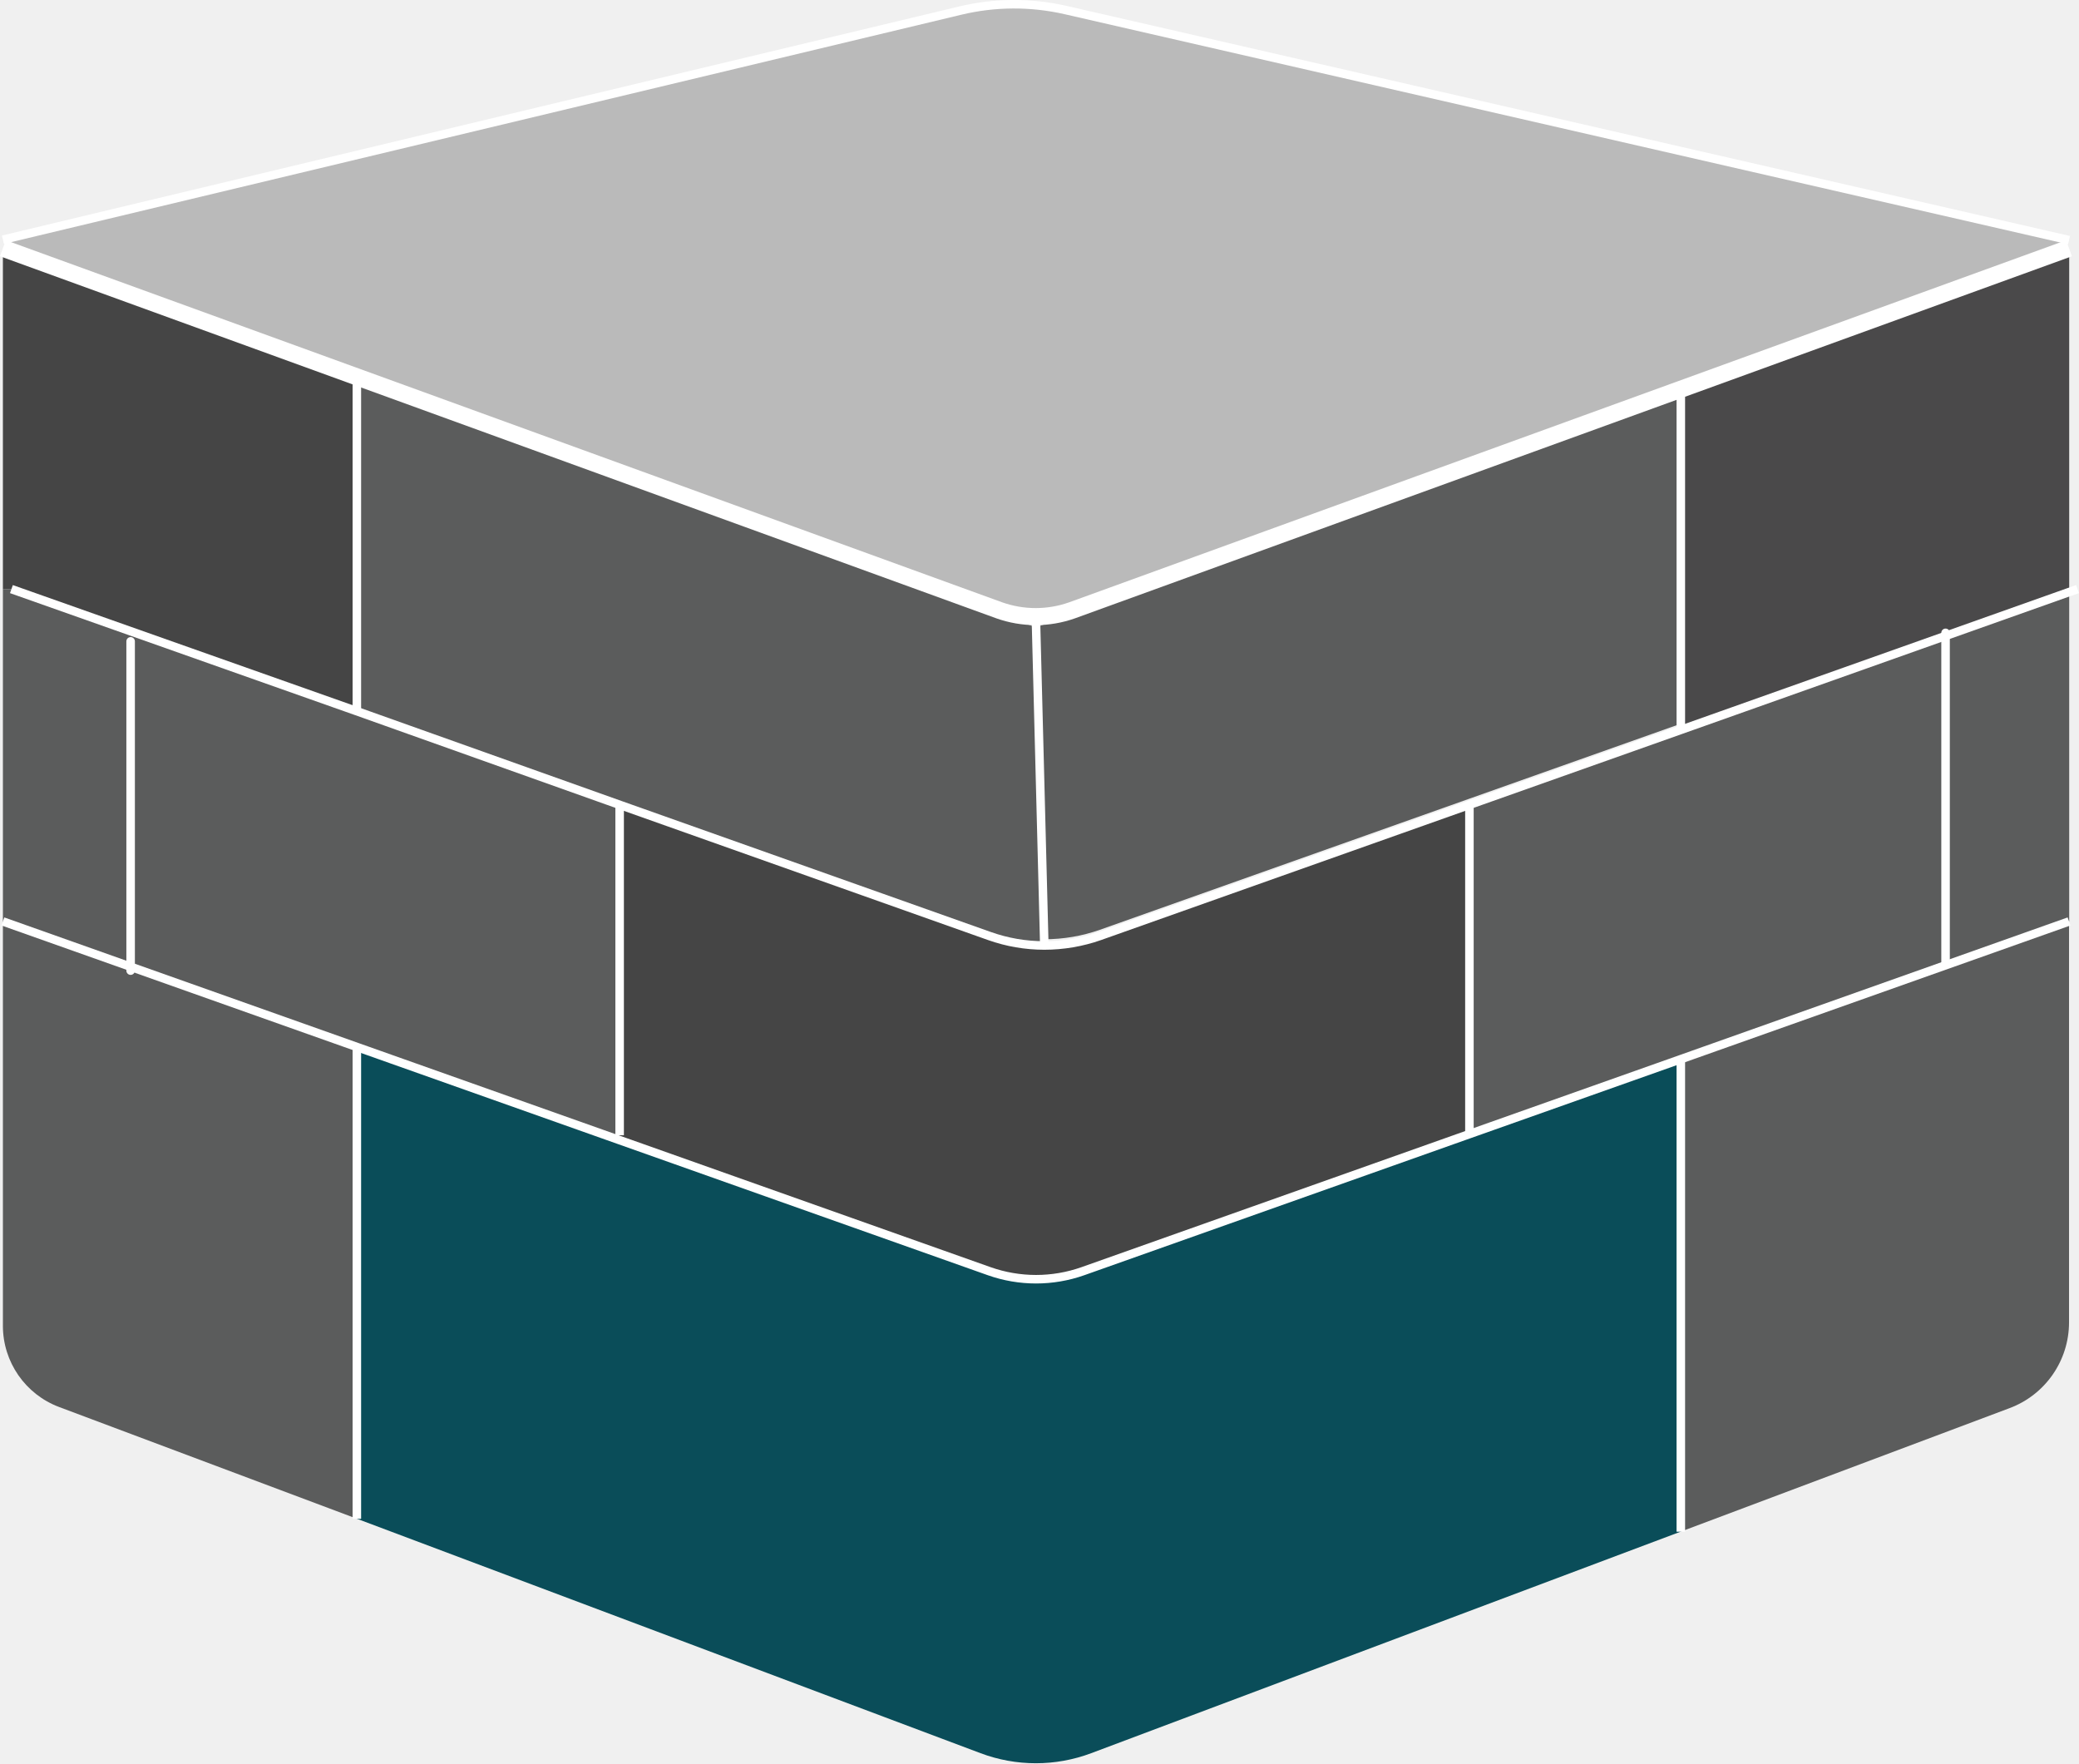
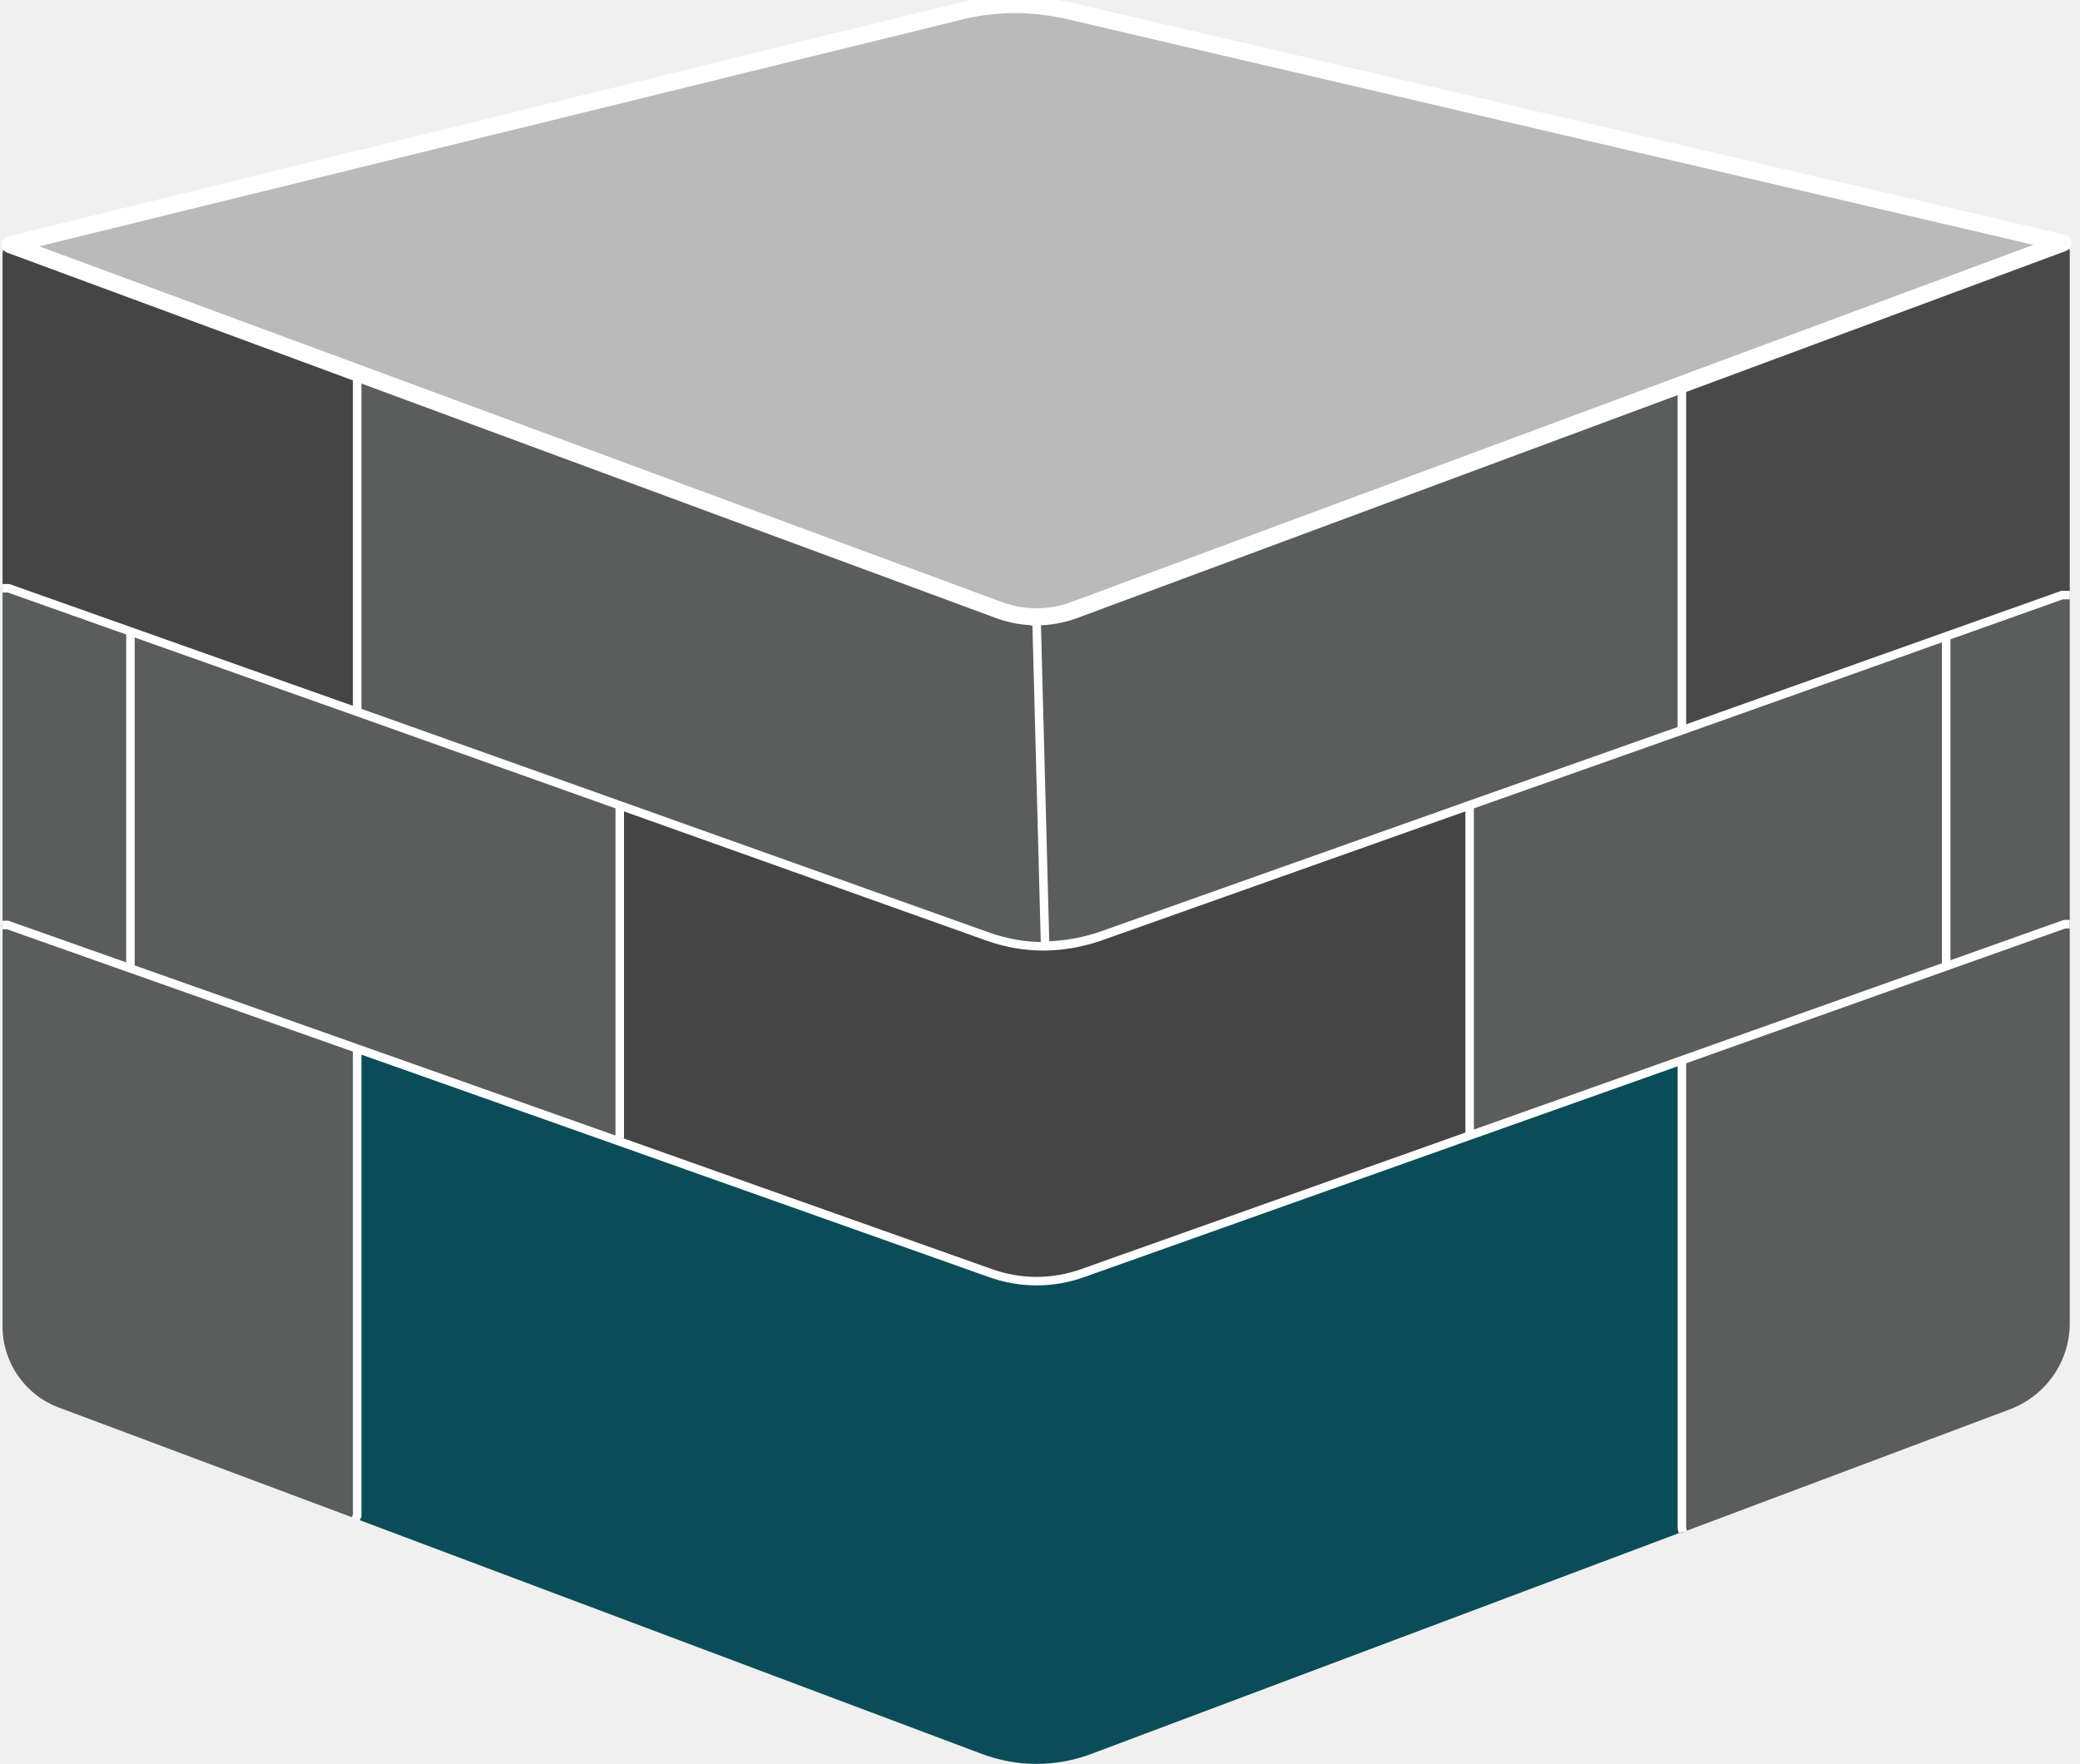
- <svg xmlns="http://www.w3.org/2000/svg" id="Layer_1" data-name="Layer 1" viewBox="0 0 243.99 206.92">
-   <defs>
-     <style>.cls-1{fill:#5b5c5c;}.cls-2{fill:#4a494a;}.cls-3{fill:#0a4d59;}.cls-4{fill:#bababa;}.cls-5{fill:#454545;}.cls-6,.cls-7,.cls-8{fill:none;stroke:#fff;}.cls-6,.cls-7{stroke-miterlimit:10;}.cls-7{stroke-width:2px;}.cls-8{stroke-linecap:round;stroke-linejoin:round;}</style>
-   </defs>
-   <path class="cls-1" d="M242.82,108.13v47.06a10.74,10.74,0,0,1-7,10.06l-38.56,14.48V124.3Z" transform="translate(0 0)" />
-   <path class="cls-2" d="M242.84,29.53V69.48L197.26,85.65V45.24l44.26-16.62A1,1,0,0,1,242.84,29.53Z" transform="translate(0 0)" />
-   <path class="cls-3" d="M172.45,133.09l24.81-8.79v55.43l-69.19,26a18.45,18.45,0,0,1-13,0L41.88,178.22V122.87h0l30.66,10.86,43.52,15.44a16.5,16.5,0,0,0,11,0Z" transform="translate(0 0)" />
-   <polygon class="cls-1" points="242.84 108.13 197.26 124.3 172.45 133.09 172.45 94.58 172.41 94.46 197.26 85.65 242.84 69.48 242.84 108.13" />
-   <path class="cls-1" d="M197.28,44.51V84.92l-24.85,8.81-43.35,15.38a19.61,19.61,0,0,1-6.5,1.11l-1-37.32Z" transform="translate(0 0)" />
-   <path class="cls-4" d="M242.82,28.13L197.26,45.24,121.59,73.63,42,43.78,0.34,28.13,112.71,1.24a27.11,27.11,0,0,1,12.35-.06Z" transform="translate(0 0)" />
-   <path class="cls-5" d="M122.56,111a19.61,19.61,0,0,0,6.5-1.11l43.35-15.38v38.63l-45.34,16.08a16.5,16.5,0,0,1-11,0L72.54,133.73l0.18-.51V94.46l43.36,15.38A19.22,19.22,0,0,0,122.56,111Z" transform="translate(0 0)" />
-   <path class="cls-1" d="M121.59,73.63l1,37.32a19.22,19.22,0,0,1-6.44-1.11L72.76,94.46l-30.88-11V44.24l0.17-.46Z" transform="translate(0 0)" />
-   <polygon class="cls-1" points="72.76 94.46 72.72 94.58 72.72 133.22 72.54 133.73 41.88 122.86 0.34 108.13 0.34 69.13 1.34 69.13 41.88 83.51 72.76 94.46" />
-   <path class="cls-5" d="M42,43.78l-0.17.46V83.51L1.34,69.13h-1V29.75A1.12,1.12,0,0,1,1.86,28.7Z" transform="translate(0 0)" />
-   <path class="cls-1" d="M41.88,122.87v55.35L6.94,165.11a10.18,10.18,0,0,1-6.6-9.53V108.13l41.54,14.73h0Z" transform="translate(0 0)" />
-   <path class="cls-6" d="M242.82,108.13L197.24,124.3l-24.81,8.79-45.34,16.08a16.5,16.5,0,0,1-11,0L72.54,133.73,41.88,122.86,0.34,108.13" transform="translate(0 0)" />
-   <path class="cls-6" d="M243.82,69.13l-1,.35L197.26,85.65l-24.85,8.81-43.35,15.38a19.61,19.61,0,0,1-6.5,1.11,19.22,19.22,0,0,1-6.44-1.11L72.76,94.46l-30.88-11L1.34,69.13" transform="translate(0 0)" />
-   <line class="cls-6" x1="197.26" y1="124.3" x2="197.26" y2="179.74" />
-   <polyline class="cls-6" points="41.88 122.87 41.88 178.22 41.88 178.23" />
-   <polyline class="cls-6" points="172.45 94.58 172.45 133.09 172.45 133.22" />
-   <line class="cls-6" x1="72.72" y1="94.58" x2="72.72" y2="133.22" />
-   <polyline class="cls-6" points="121.58 72.9 122.56 110.95 122.56 110.95" />
-   <line class="cls-6" x1="197.26" y1="45.24" x2="197.26" y2="85.65" />
-   <path class="cls-6" d="M0.34,28.13L112.71,1.24a27.11,27.11,0,0,1,12.35-.06l117.76,27" transform="translate(0 0)" />
-   <line class="cls-6" x1="41.88" y1="44.24" x2="41.88" y2="83.51" />
-   <path class="cls-7" d="M242.82,29.13l-117,42.49a12.78,12.78,0,0,1-8.55,0L0.34,29.13" transform="translate(0 0)" />
-   <line class="cls-8" x1="15.33" y1="75.26" x2="15.33" y2="113.9" />
-   <line class="cls-8" x1="228.33" y1="74.26" x2="228.33" y2="112.9" />
+ <svg xmlns="http://www.w3.org/2000/svg" version="1.1" id="Layer_1" x="0px" y="0px" viewBox="0 0 244 206.9" style="enable-background:new 0 0 244 206.9;" xml:space="preserve">
+   <style type="text/css">
+ 	.st0{fill:#5B5C5C;}
+ 	.st1{fill:#4A494A;}
+ 	.st2{fill:#0A4D59;}
+ 	.st3{fill:#BABABA;}
+ 	.st4{fill:#454545;}
+ 	.st5{fill:none;stroke:#FFFFFF;stroke-miterlimit:10;}
+ 	.st6{fill:none;stroke:#FFFFFF;stroke-width:2;stroke-linejoin:round;stroke-miterlimit:10;}
+ 	.st7{fill:none;stroke:#FFFFFF;stroke-linecap:round;stroke-linejoin:round;}
+ </style>
+   <path class="st0" d="M242.8,108.1v47.1c0,4.5-2.8,8.5-7,10.1l-38.6,14.5v-55.4L242.8,108.1z" />
+   <path class="st1" d="M242.8,29.5v39.9l-45.6,16.2V45.2l44.3-16.6C242.2,28.4,242.8,28.9,242.8,29.5z" />
+   <path class="st2" d="M172.5,133.1l24.8-8.8v55.4l-69.2,26c-4.2,1.6-8.8,1.6-13,0l-73.2-27.5v-55.4l0,0l30.7,10.9l43.5,15.4  c3.6,1.3,7.4,1.3,11,0L172.5,133.1z" />
+   <polygon class="st0" points="242.8,108.1 197.3,124.3 172.4,133.1 172.4,94.6 172.4,94.5 197.3,85.7 242.8,69.5 " />
+   <path class="st0" d="M197.3,44.7v40.4l-24.9,8.8l-43.4,15.4c-2.1,0.7-4.3,1.1-6.5,1.1l-1-37.3L197.3,44.7z" />
+   <path class="st3" d="M242.2,27.7l-45,16.9L121.6,73L42,43.1l-41.7-15L112.7,1.6c4.1-1,8.3-1,12.4-0.1L242.2,27.7z" />
+   <path class="st4" d="M122.6,110.9c2.2,0,4.4-0.4,6.5-1.1l43.4-15.4v0.1v38.5l-45.3,16.1c-3.6,1.3-7.4,1.3-11,0l-43.5-15.4l0.2,0.1  V94.6v-0.1l43.4,15.4C118.2,110.6,120.4,111,122.6,110.9z" />
+   <path class="st0" d="M121.6,73.6l1,37.3c-2.2,0-4.4-0.4-6.4-1.1L72.8,94.5l-30.9-11V44.2l0.2-0.5L121.6,73.6z" />
+   <polygon class="st0" points="72.8,94.5 72.7,94.6 72.7,133.8 72.5,133.7 41.9,122.9 0.3,108.1 0.3,69.1 1.3,69.1 41.9,83.5 " />
+   <path class="st4" d="M42,43.8l-0.2,0.5v39.3L1.3,69.1h-1V29.8c0-0.8,0.8-1.3,1.5-1.1L42,43.8z" />
+   <path class="st0" d="M41.9,122.9v55.3L6.9,165.1c-4-1.5-6.6-5.3-6.6-9.5v-47.4L41.9,122.9L41.9,122.9L41.9,122.9z" />
+   <path class="st5" d="M242.8,108.4l-0.6,0l-45,16l-24.8,8.8l-45.3,16.1c-3.6,1.3-7.4,1.3-11,0l-43.4-15.4l-30.8-10.9l-41-14.5H0.3" />
+   <path class="st5" d="M242.8,69.8l-0.9,0l-44.7,15.9l-24.9,8.8l-43.4,15.4c-2.1,0.7-4.3,1.1-6.5,1.1c-2.2,0-4.4-0.4-6.4-1.1  L72.8,94.5l-30.9-11L1,69H0.3" />
+   <polyline class="st5" points="197.3,124.3 197.3,179.2 197.4,179.7 " />
+   <polyline class="st5" points="41.9,122.9 41.9,177.8 41.7,178.2 " />
+   <polyline class="st5" points="172.4,94.6 172.4,133.1 172.4,133.2 " />
+   <line class="st5" x1="72.7" y1="94.6" x2="72.7" y2="133.5" />
+   <polyline class="st5" points="121.6,72.9 122.6,110.9 122.6,110.9 " />
+   <line class="st5" x1="197.3" y1="45.2" x2="197.3" y2="85.7" />
+   <line class="st5" x1="41.9" y1="44.2" x2="41.9" y2="83.5" />
+   <path class="st6" d="M1.2,28.7l116.1,42.9c2.8,1,5.8,1,8.6,0l116.1-43.1L125.1,1.2c-4.1-0.9-8.3-0.9-12.4,0.1L1.2,28.7L1.2,28.7z" />
+   <line class="st7" x1="15.3" y1="74.1" x2="15.3" y2="113.3" />
+   <line class="st7" x1="228.3" y1="75.1" x2="228.3" y2="112.9" />
</svg>
